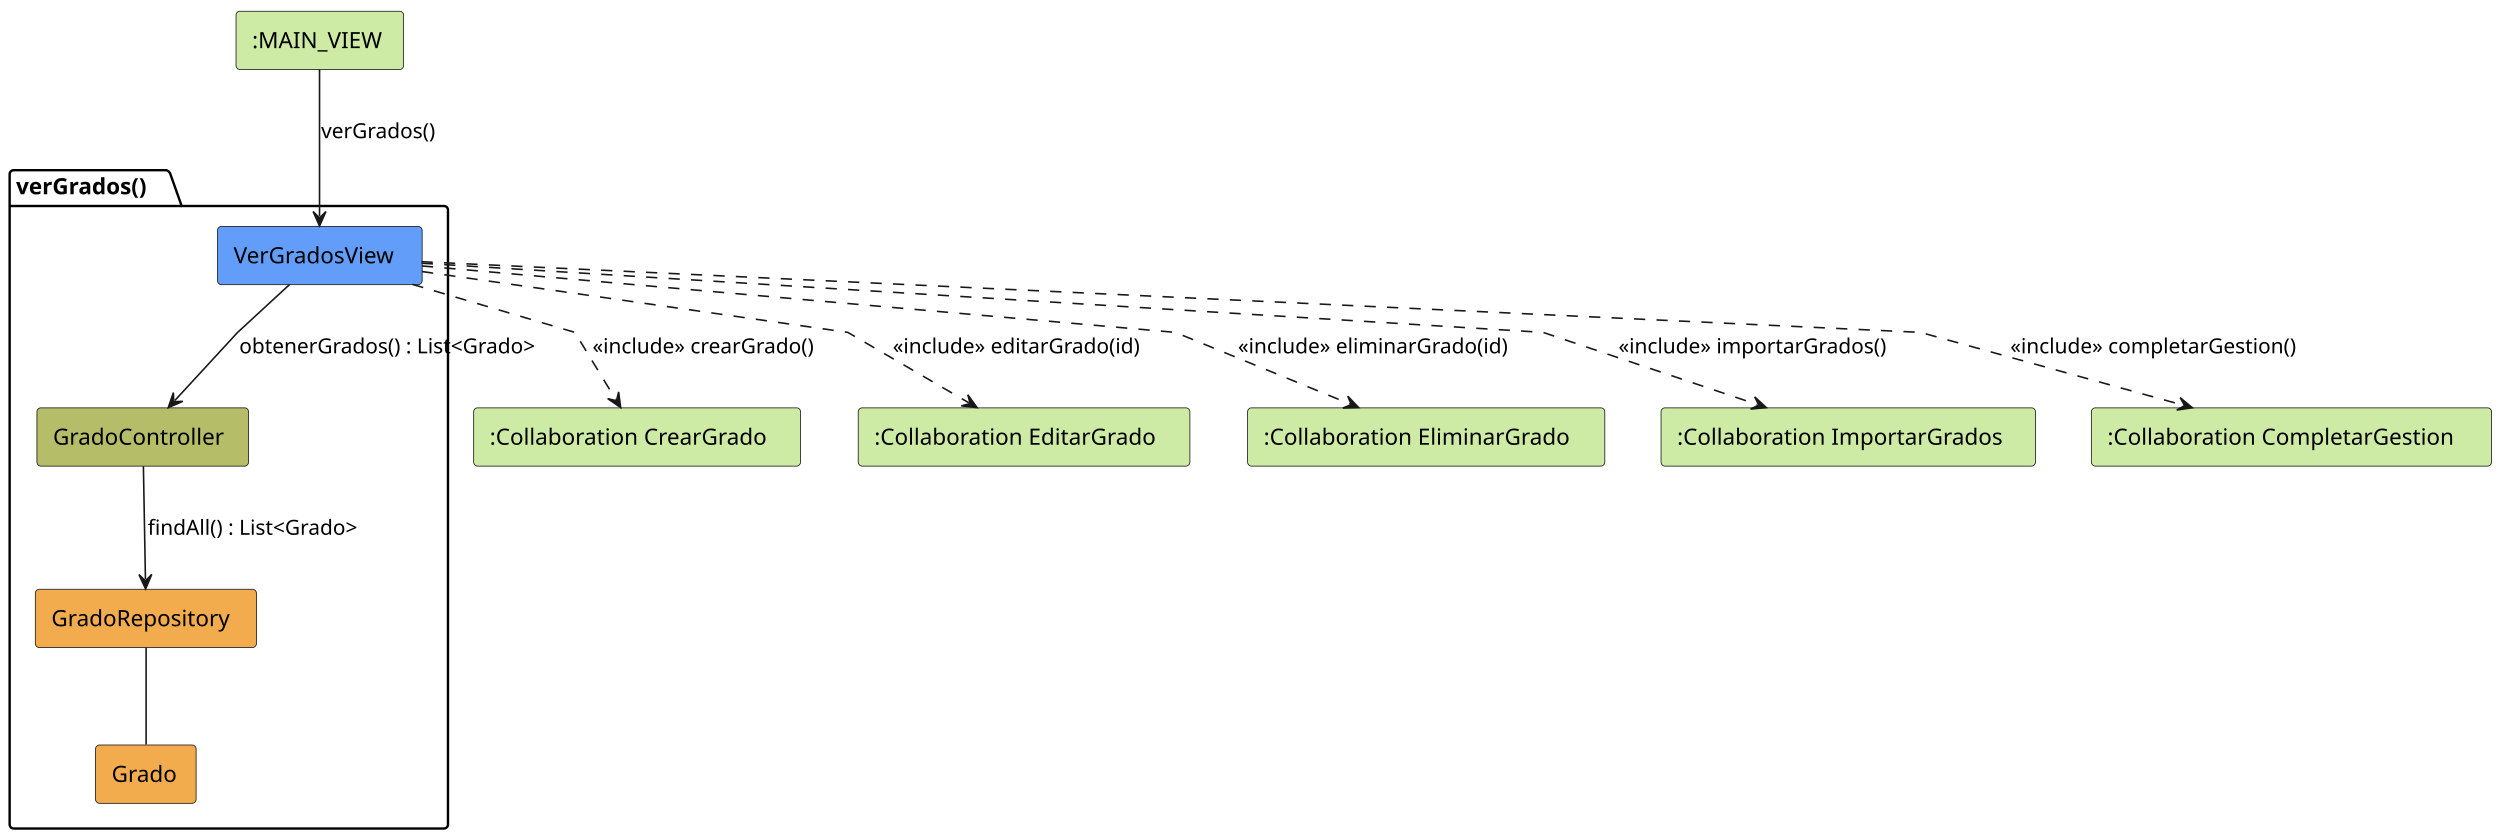
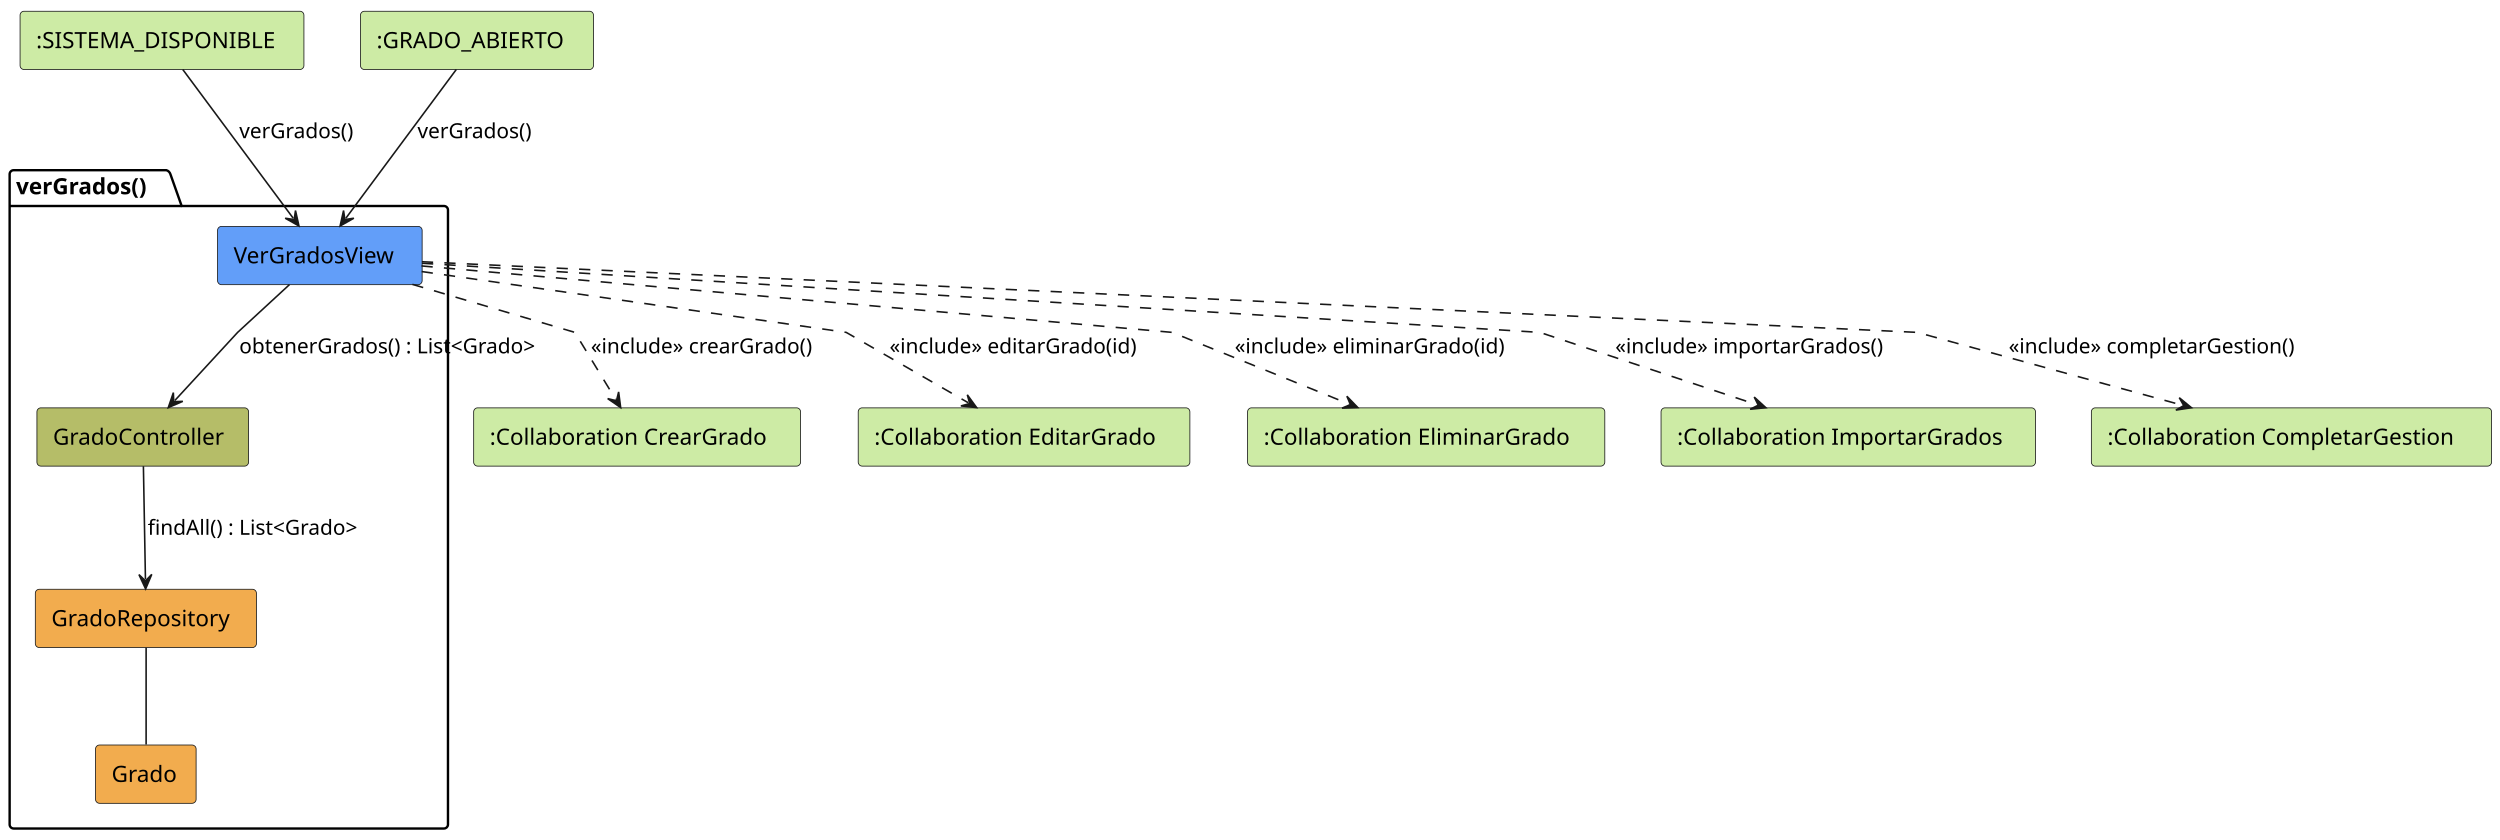
<svg xmlns="http://www.w3.org/2000/svg" contentStyleType="text/css" data-diagram-type="DESCRIPTION" height="523px" preserveAspectRatio="none" style="width:1557px;height:523px;background:#FFFFFF;" version="1.1" viewBox="0 0 1557 523" width="1557px" zoomAndPan="magnify">
  <defs />
  <g>
-     <g class="cluster" data-entity="verGrados" data-source-line="10" data-uid="ent0008" id="cluster_verGrados">
+     <g class="cluster" data-entity="verGrados" data-source-line="11" data-uid="ent0009" id="cluster_verGrados">
      <path d="M8.5,106 L103.638,106 A3.75,3.75 0 0 1 106.138,108.5 L113.138,128.297 L276.5,128.297 A2.5,2.5 0 0 1 279,130.797 L279,513.5 A2.5,2.5 0 0 1 276.5,516 L8.5,516 A2.5,2.5 0 0 1 6,513.5 L6,108.5 A2.5,2.5 0 0 1 8.5,106" fill="none" style="stroke:#000000;stroke-width:1.5;" />
      <line style="stroke:#000000;stroke-width:1.5;" x1="6" x2="113.138" y1="128.297" y2="128.297" />
      <text fill="#000000" font-family="sans-serif" font-size="14" font-weight="bold" lengthAdjust="spacing" textLength="94.138" x="10" y="120.995">verGrados()</text>
    </g>
-     <g class="entity" data-entity="VerGradosView" data-source-line="11" data-uid="ent0009" id="entity_VerGradosView">
+     <g class="entity" data-entity="VerGradosView" data-source-line="12" data-uid="ent0010" id="entity_VerGradosView">
      <rect fill="#629EF9" height="36.297" rx="2.5" ry="2.5" style="stroke:#181818;stroke-width:0.5;" width="127.406" x="135.5" y="141" />
      <text fill="#000000" font-family="sans-serif" font-size="14" lengthAdjust="spacing" textLength="107.406" x="145.5" y="163.995">VerGradosView</text>
    </g>
-     <g class="entity" data-entity="GradoController" data-source-line="12" data-uid="ent0010" id="entity_GradoController">
+     <g class="entity" data-entity="GradoController" data-source-line="13" data-uid="ent0011" id="entity_GradoController">
      <rect fill="#B5BD68" height="36.297" rx="2.5" ry="2.5" style="stroke:#181818;stroke-width:0.5;" width="131.809" x="23" y="254" />
      <text fill="#000000" font-family="sans-serif" font-size="14" lengthAdjust="spacing" textLength="111.809" x="33" y="276.995">GradoController</text>
    </g>
-     <g class="entity" data-entity="GradoRepository" data-source-line="13" data-uid="ent0011" id="entity_GradoRepository">
+     <g class="entity" data-entity="GradoRepository" data-source-line="14" data-uid="ent0012" id="entity_GradoRepository">
      <rect fill="#F2AC4E" height="36.297" rx="2.5" ry="2.5" style="stroke:#181818;stroke-width:0.5;" width="137.708" x="22" y="367" />
      <text fill="#000000" font-family="sans-serif" font-size="14" lengthAdjust="spacing" textLength="117.708" x="32" y="389.995">GradoRepository</text>
    </g>
-     <g class="entity" data-entity="Grado" data-source-line="14" data-uid="ent0012" id="entity_Grado">
+     <g class="entity" data-entity="Grado" data-source-line="15" data-uid="ent0013" id="entity_Grado">
      <rect fill="#F2AC4E" height="36.297" rx="2.5" ry="2.5" style="stroke:#181818;stroke-width:0.5;" width="62.636" x="59.5" y="464" />
      <text fill="#000000" font-family="sans-serif" font-size="14" lengthAdjust="spacing" textLength="42.636" x="69.5" y="486.995">Grado</text>
    </g>
-     <g class="entity" data-entity="MainView" data-source-line="3" data-uid="ent0002" id="entity_MainView">
-       <rect fill="#CDEBA5" height="36.297" rx="2.5" ry="2.5" style="stroke:#181818;stroke-width:0.5;" width="104.369" x="147" y="7" />
-       <text fill="#000000" font-family="sans-serif" font-size="14" lengthAdjust="spacing" textLength="84.369" x="157" y="29.995">:MAIN_VIEW</text>
+     <g class="entity" data-entity="SistemaDisponible" data-source-line="3" data-uid="ent0002" id="entity_SistemaDisponible">
+       <rect fill="#CDEBA5" height="36.297" rx="2.5" ry="2.5" style="stroke:#181818;stroke-width:0.5;" width="176.782" x="12.5" y="7" />
+       <text fill="#000000" font-family="sans-serif" font-size="14" lengthAdjust="spacing" textLength="156.782" x="22.5" y="29.995">:SISTEMA_DISPONIBLE</text>
    </g>
-     <g class="entity" data-entity="CrearGrado" data-source-line="4" data-uid="ent0003" id="entity_CrearGrado">
+     <g class="entity" data-entity="GradoAbierto" data-source-line="4" data-uid="ent0003" id="entity_GradoAbierto">
+       <rect fill="#CDEBA5" height="36.297" rx="2.5" ry="2.5" style="stroke:#181818;stroke-width:0.5;" width="145.125" x="224.5" y="7" />
+       <text fill="#000000" font-family="sans-serif" font-size="14" lengthAdjust="spacing" textLength="125.125" x="234.5" y="29.995">:GRADO_ABIERTO</text>
+     </g>
+     <g class="entity" data-entity="CrearGrado" data-source-line="5" data-uid="ent0004" id="entity_CrearGrado">
      <rect fill="#CDEBA5" height="36.297" rx="2.5" ry="2.5" style="stroke:#181818;stroke-width:0.5;" width="203.586" x="295" y="254" />
      <text fill="#000000" font-family="sans-serif" font-size="14" lengthAdjust="spacing" textLength="183.586" x="305" y="276.995">:Collaboration CrearGrado</text>
    </g>
-     <g class="entity" data-entity="EditarGrado" data-source-line="5" data-uid="ent0004" id="entity_EditarGrado">
+     <g class="entity" data-entity="EditarGrado" data-source-line="6" data-uid="ent0005" id="entity_EditarGrado">
      <rect fill="#CDEBA5" height="36.297" rx="2.5" ry="2.5" style="stroke:#181818;stroke-width:0.5;" width="206.553" x="534.5" y="254" />
      <text fill="#000000" font-family="sans-serif" font-size="14" lengthAdjust="spacing" textLength="186.553" x="544.5" y="276.995">:Collaboration EditarGrado</text>
    </g>
-     <g class="entity" data-entity="EliminarGrado" data-source-line="6" data-uid="ent0005" id="entity_EliminarGrado">
+     <g class="entity" data-entity="EliminarGrado" data-source-line="7" data-uid="ent0006" id="entity_EliminarGrado">
      <rect fill="#CDEBA5" height="36.297" rx="2.5" ry="2.5" style="stroke:#181818;stroke-width:0.5;" width="222.467" x="777" y="254" />
      <text fill="#000000" font-family="sans-serif" font-size="14" lengthAdjust="spacing" textLength="202.467" x="787" y="276.995">:Collaboration EliminarGrado</text>
    </g>
-     <g class="entity" data-entity="ImportarGrados" data-source-line="7" data-uid="ent0006" id="entity_ImportarGrados">
+     <g class="entity" data-entity="ImportarGrados" data-source-line="8" data-uid="ent0007" id="entity_ImportarGrados">
      <rect fill="#CDEBA5" height="36.297" rx="2.5" ry="2.5" style="stroke:#181818;stroke-width:0.5;" width="233.199" x="1034.5" y="254" />
      <text fill="#000000" font-family="sans-serif" font-size="14" lengthAdjust="spacing" textLength="213.199" x="1044.5" y="276.995">:Collaboration ImportarGrados</text>
    </g>
-     <g class="entity" data-entity="CompletarGestion" data-source-line="8" data-uid="ent0007" id="entity_CompletarGestion">
+     <g class="entity" data-entity="CompletarGestion" data-source-line="9" data-uid="ent0008" id="entity_CompletarGestion">
      <rect fill="#CDEBA5" height="36.297" rx="2.5" ry="2.5" style="stroke:#181818;stroke-width:0.5;" width="249.236" x="1302.5" y="254" />
      <text fill="#000000" font-family="sans-serif" font-size="14" lengthAdjust="spacing" textLength="229.236" x="1312.5" y="276.995">:Collaboration CompletarGestion</text>
    </g>
-     <g class="link" data-entity-1="MainView" data-entity-2="VerGradosView" data-source-line="17" data-uid="lnk13" id="link_MainView_VerGradosView">
-       <path d="M199,43.26 C199,68.55 199,109.44 199,134.74" fill="none" id="MainView-to-VerGradosView" style="stroke:#181818;stroke-width:1;" />
-       <polygon fill="#181818" points="199,140.74,203,131.74,199,135.74,195,131.74,199,140.74" style="stroke:#181818;stroke-width:1;" />
-       <text fill="#000000" font-family="sans-serif" font-size="13" lengthAdjust="spacing" textLength="77.543" x="200" y="86.067">verGrados()</text>
+     <g class="link" data-entity-1="SistemaDisponible" data-entity-2="VerGradosView" data-source-line="18" data-uid="lnk14" id="link_SistemaDisponible_VerGradosView">
+       <path d="M113.81,43.26 C132.59,68.55 163.823,110.623 182.613,135.923" fill="none" id="SistemaDisponible-to-VerGradosView" style="stroke:#181818;stroke-width:1;" />
+       <polygon fill="#181818" points="186.19,140.74,184.035,131.13,183.209,136.726,177.613,135.9,186.19,140.74" style="stroke:#181818;stroke-width:1;" />
+       <text fill="#000000" font-family="sans-serif" font-size="13" lengthAdjust="spacing" textLength="77.543" x="149" y="86.067">verGrados()</text>
    </g>
-     <g class="link" data-entity-1="VerGradosView" data-entity-2="GradoController" data-source-line="19" data-uid="lnk14" id="link_VerGradosView_GradoController">
+     <g class="link" data-entity-1="GradoAbierto" data-entity-2="VerGradosView" data-source-line="19" data-uid="lnk15" id="link_GradoAbierto_VerGradosView">
+       <path d="M284.19,43.26 C265.41,68.55 234.177,110.623 215.387,135.923" fill="none" id="GradoAbierto-to-VerGradosView" style="stroke:#181818;stroke-width:1;" />
+       <polygon fill="#181818" points="211.81,140.74,220.387,135.9,214.791,136.726,213.965,131.13,211.81,140.74" style="stroke:#181818;stroke-width:1;" />
+       <text fill="#000000" font-family="sans-serif" font-size="13" lengthAdjust="spacing" textLength="77.543" x="260" y="86.067">verGrados()</text>
+     </g>
+     <g class="link" data-entity-1="VerGradosView" data-entity-2="GradoController" data-source-line="21" data-uid="lnk16" id="link_VerGradosView_GradoController">
      <path d="M180.3,177.23 C165.74,190.65 148,207 148,207 C148,207 126.357,230.479 108.877,249.439" fill="none" id="VerGradosView-to-GradoController" style="stroke:#181818;stroke-width:1;" />
      <polygon fill="#181818" points="104.81,253.85,113.851,249.944,108.199,250.174,107.97,244.522,104.81,253.85" style="stroke:#181818;stroke-width:1;" />
      <text fill="#000000" font-family="sans-serif" font-size="13" lengthAdjust="spacing" textLength="204.134" x="149" y="220.067">obtenerGrados() : List&lt;Grado&gt;</text>
    </g>
-     <g class="link" data-entity-1="GradoController" data-entity-2="GradoRepository" data-source-line="21" data-uid="lnk15" id="link_GradoController_GradoRepository">
+     <g class="link" data-entity-1="GradoController" data-entity-2="GradoRepository" data-source-line="23" data-uid="lnk17" id="link_GradoController_GradoRepository">
      <path d="M89.31,290.34 C89.69,311.2 90.2,339.981 90.58,360.781" fill="none" id="GradoController-to-GradoRepository" style="stroke:#181818;stroke-width:1;" />
      <polygon fill="#181818" points="90.69,366.78,94.525,357.708,90.599,361.781,86.526,357.855,90.69,366.78" style="stroke:#181818;stroke-width:1;" />
      <text fill="#000000" font-family="sans-serif" font-size="13" lengthAdjust="spacing" textLength="147.685" x="92" y="333.067">findAll() : List&lt;Grado&gt;</text>
    </g>
-     <g class="link" data-entity-1="GradoRepository" data-entity-2="Grado" data-source-line="23" data-uid="lnk16" id="link_GradoRepository_Grado">
+     <g class="link" data-entity-1="GradoRepository" data-entity-2="Grado" data-source-line="25" data-uid="lnk18" id="link_GradoRepository_Grado">
      <path d="M91,403.42 C91,420.57 91,446.58 91,463.69" fill="none" id="GradoRepository-Grado" style="stroke:#181818;stroke-width:1;" />
    </g>
-     <g class="link" data-entity-1="VerGradosView" data-entity-2="CrearGrado" data-source-line="25" data-uid="lnk17" id="link_VerGradosView_CrearGrado">
+     <g class="link" data-entity-1="VerGradosView" data-entity-2="CrearGrado" data-source-line="27" data-uid="lnk19" id="link_VerGradosView_CrearGrado">
      <path d="M256.85,177.1 C302.31,190.54 358,207 358,207 C358,207 371.878,229.766 383.428,248.726" fill="none" id="VerGradosView-to-CrearGrado" style="stroke:#181818;stroke-width:1;stroke-dasharray:7,7;" />
      <polygon fill="#181818" points="386.55,253.85,385.284,244.083,383.949,249.58,378.452,248.245,386.55,253.85" style="stroke:#181818;stroke-width:1;" />
-       <text fill="#000000" font-family="sans-serif" font-size="13" lengthAdjust="spacing" textLength="150.674" x="369" y="220.067">«include» crearGrado()</text>
+       <text fill="#000000" font-family="sans-serif" font-size="13" lengthAdjust="spacing" textLength="150.674" x="368" y="220.067">«include» crearGrado()</text>
    </g>
-     <g class="link" data-entity-1="VerGradosView" data-entity-2="EditarGrado" data-source-line="26" data-uid="lnk18" id="link_VerGradosView_EditarGrado">
-       <path d="M262.82,169.12 C358.5,182.79 528,207 528,207 C528,207 570.754,231.872 603.334,250.832" fill="none" id="VerGradosView-to-EditarGrado" style="stroke:#181818;stroke-width:1;stroke-dasharray:7,7;" />
-       <polygon fill="#181818" points="608.52,253.85,602.753,245.866,604.198,251.335,598.729,252.78,608.52,253.85" style="stroke:#181818;stroke-width:1;" />
-       <text fill="#000000" font-family="sans-serif" font-size="13" lengthAdjust="spacing" textLength="167.007" x="556" y="220.067">«include» editarGrado(id)</text>
+     <g class="link" data-entity-1="VerGradosView" data-entity-2="EditarGrado" data-source-line="28" data-uid="lnk20" id="link_VerGradosView_EditarGrado">
+       <path d="M262.63,169.12 C358.01,182.79 527,207 527,207 C527,207 570.172,231.893 603.052,250.853" fill="none" id="VerGradosView-to-EditarGrado" style="stroke:#181818;stroke-width:1;stroke-dasharray:7,7;" />
+       <polygon fill="#181818" points="608.25,253.85,602.452,245.889,603.918,251.352,598.455,252.819,608.25,253.85" style="stroke:#181818;stroke-width:1;" />
+       <text fill="#000000" font-family="sans-serif" font-size="13" lengthAdjust="spacing" textLength="167.007" x="554" y="220.067">«include» editarGrado(id)</text>
    </g>
-     <g class="link" data-entity-1="VerGradosView" data-entity-2="EliminarGrado" data-source-line="27" data-uid="lnk19" id="link_VerGradosView_EliminarGrado">
-       <path d="M262.76,165.62 C404.24,178.1 732,207 732,207 C732,207 794.439,232.612 840.639,251.572" fill="none" id="VerGradosView-to-EliminarGrado" style="stroke:#181818;stroke-width:1;stroke-dasharray:7,7;" />
-       <polygon fill="#181818" points="846.19,253.85,839.383,246.732,841.564,251.952,836.345,254.133,846.19,253.85" style="stroke:#181818;stroke-width:1;" />
-       <text fill="#000000" font-family="sans-serif" font-size="13" lengthAdjust="spacing" textLength="181.784" x="771" y="220.067">«include» eliminarGrado(id)</text>
+     <g class="link" data-entity-1="VerGradosView" data-entity-2="EliminarGrado" data-source-line="29" data-uid="lnk21" id="link_VerGradosView_EliminarGrado">
+       <path d="M262.52,165.62 C403.47,178.1 730,207 730,207 C730,207 793.299,232.637 840.099,251.597" fill="none" id="VerGradosView-to-EliminarGrado" style="stroke:#181818;stroke-width:1;stroke-dasharray:7,7;" />
+       <polygon fill="#181818" points="845.66,253.85,838.821,246.763,841.026,251.973,835.817,254.178,845.66,253.85" style="stroke:#181818;stroke-width:1;" />
+       <text fill="#000000" font-family="sans-serif" font-size="13" lengthAdjust="spacing" textLength="181.784" x="769" y="220.067">«include» eliminarGrado(id)</text>
    </g>
-     <g class="link" data-entity-1="VerGradosView" data-entity-2="ImportarGrados" data-source-line="28" data-uid="lnk20" id="link_VerGradosView_ImportarGrados">
-       <path d="M262.66,163.93 C445.8,175.22 961,207 961,207 C961,207 1038.114,232.975 1094.394,251.935" fill="none" id="VerGradosView-to-ImportarGrados" style="stroke:#181818;stroke-width:1;stroke-dasharray:7,7;" />
-       <polygon fill="#181818" points="1100.08,253.85,1092.828,247.186,1095.342,252.254,1090.274,254.767,1100.08,253.85" style="stroke:#181818;stroke-width:1;" />
-       <text fill="#000000" font-family="sans-serif" font-size="13" lengthAdjust="spacing" textLength="179.88" x="1008" y="220.067">«include» importarGrados()</text>
+     <g class="link" data-entity-1="VerGradosView" data-entity-2="ImportarGrados" data-source-line="30" data-uid="lnk22" id="link_VerGradosView_ImportarGrados">
+       <path d="M262.82,163.95 C445.76,175.26 959,207 959,207 C959,207 1037.228,233.073 1094.108,252.033" fill="none" id="VerGradosView-to-ImportarGrados" style="stroke:#181818;stroke-width:1;stroke-dasharray:7,7;" />
+       <polygon fill="#181818" points="1099.8,253.93,1092.527,247.289,1095.057,252.349,1089.997,254.879,1099.8,253.93" style="stroke:#181818;stroke-width:1;" />
+       <text fill="#000000" font-family="sans-serif" font-size="13" lengthAdjust="spacing" textLength="179.88" x="1006" y="220.067">«include» importarGrados()</text>
    </g>
-     <g class="link" data-entity-1="VerGradosView" data-entity-2="CompletarGestion" data-source-line="29" data-uid="lnk21" id="link_VerGradosView_CompletarGestion">
-       <path d="M262.5,162.99 C482.11,173.35 1196,207 1196,207 C1196,207 1291.188,233.368 1359.618,252.328" fill="none" id="VerGradosView-to-CompletarGestion" style="stroke:#181818;stroke-width:1;stroke-dasharray:7,7;" />
-       <polygon fill="#181818" points="1365.4,253.93,1357.795,247.672,1360.582,252.595,1355.659,255.382,1365.4,253.93" style="stroke:#181818;stroke-width:1;" />
-       <text fill="#000000" font-family="sans-serif" font-size="13" lengthAdjust="spacing" textLength="193.064" x="1252" y="220.067">«include» completarGestion()</text>
+     <g class="link" data-entity-1="VerGradosView" data-entity-2="CompletarGestion" data-source-line="31" data-uid="lnk23" id="link_VerGradosView_CompletarGestion">
+       <path d="M262.76,163.01 C482.36,173.38 1194,207 1194,207 C1194,207 1290.054,233.381 1359.084,252.341" fill="none" id="VerGradosView-to-CompletarGestion" style="stroke:#181818;stroke-width:1;stroke-dasharray:7,7;" />
+       <polygon fill="#181818" points="1364.87,253.93,1357.251,247.689,1360.049,252.606,1355.132,255.404,1364.87,253.93" style="stroke:#181818;stroke-width:1;" />
+       <text fill="#000000" font-family="sans-serif" font-size="13" lengthAdjust="spacing" textLength="193.064" x="1251" y="220.067">«include» completarGestion()</text>
    </g>
  </g>
</svg>
